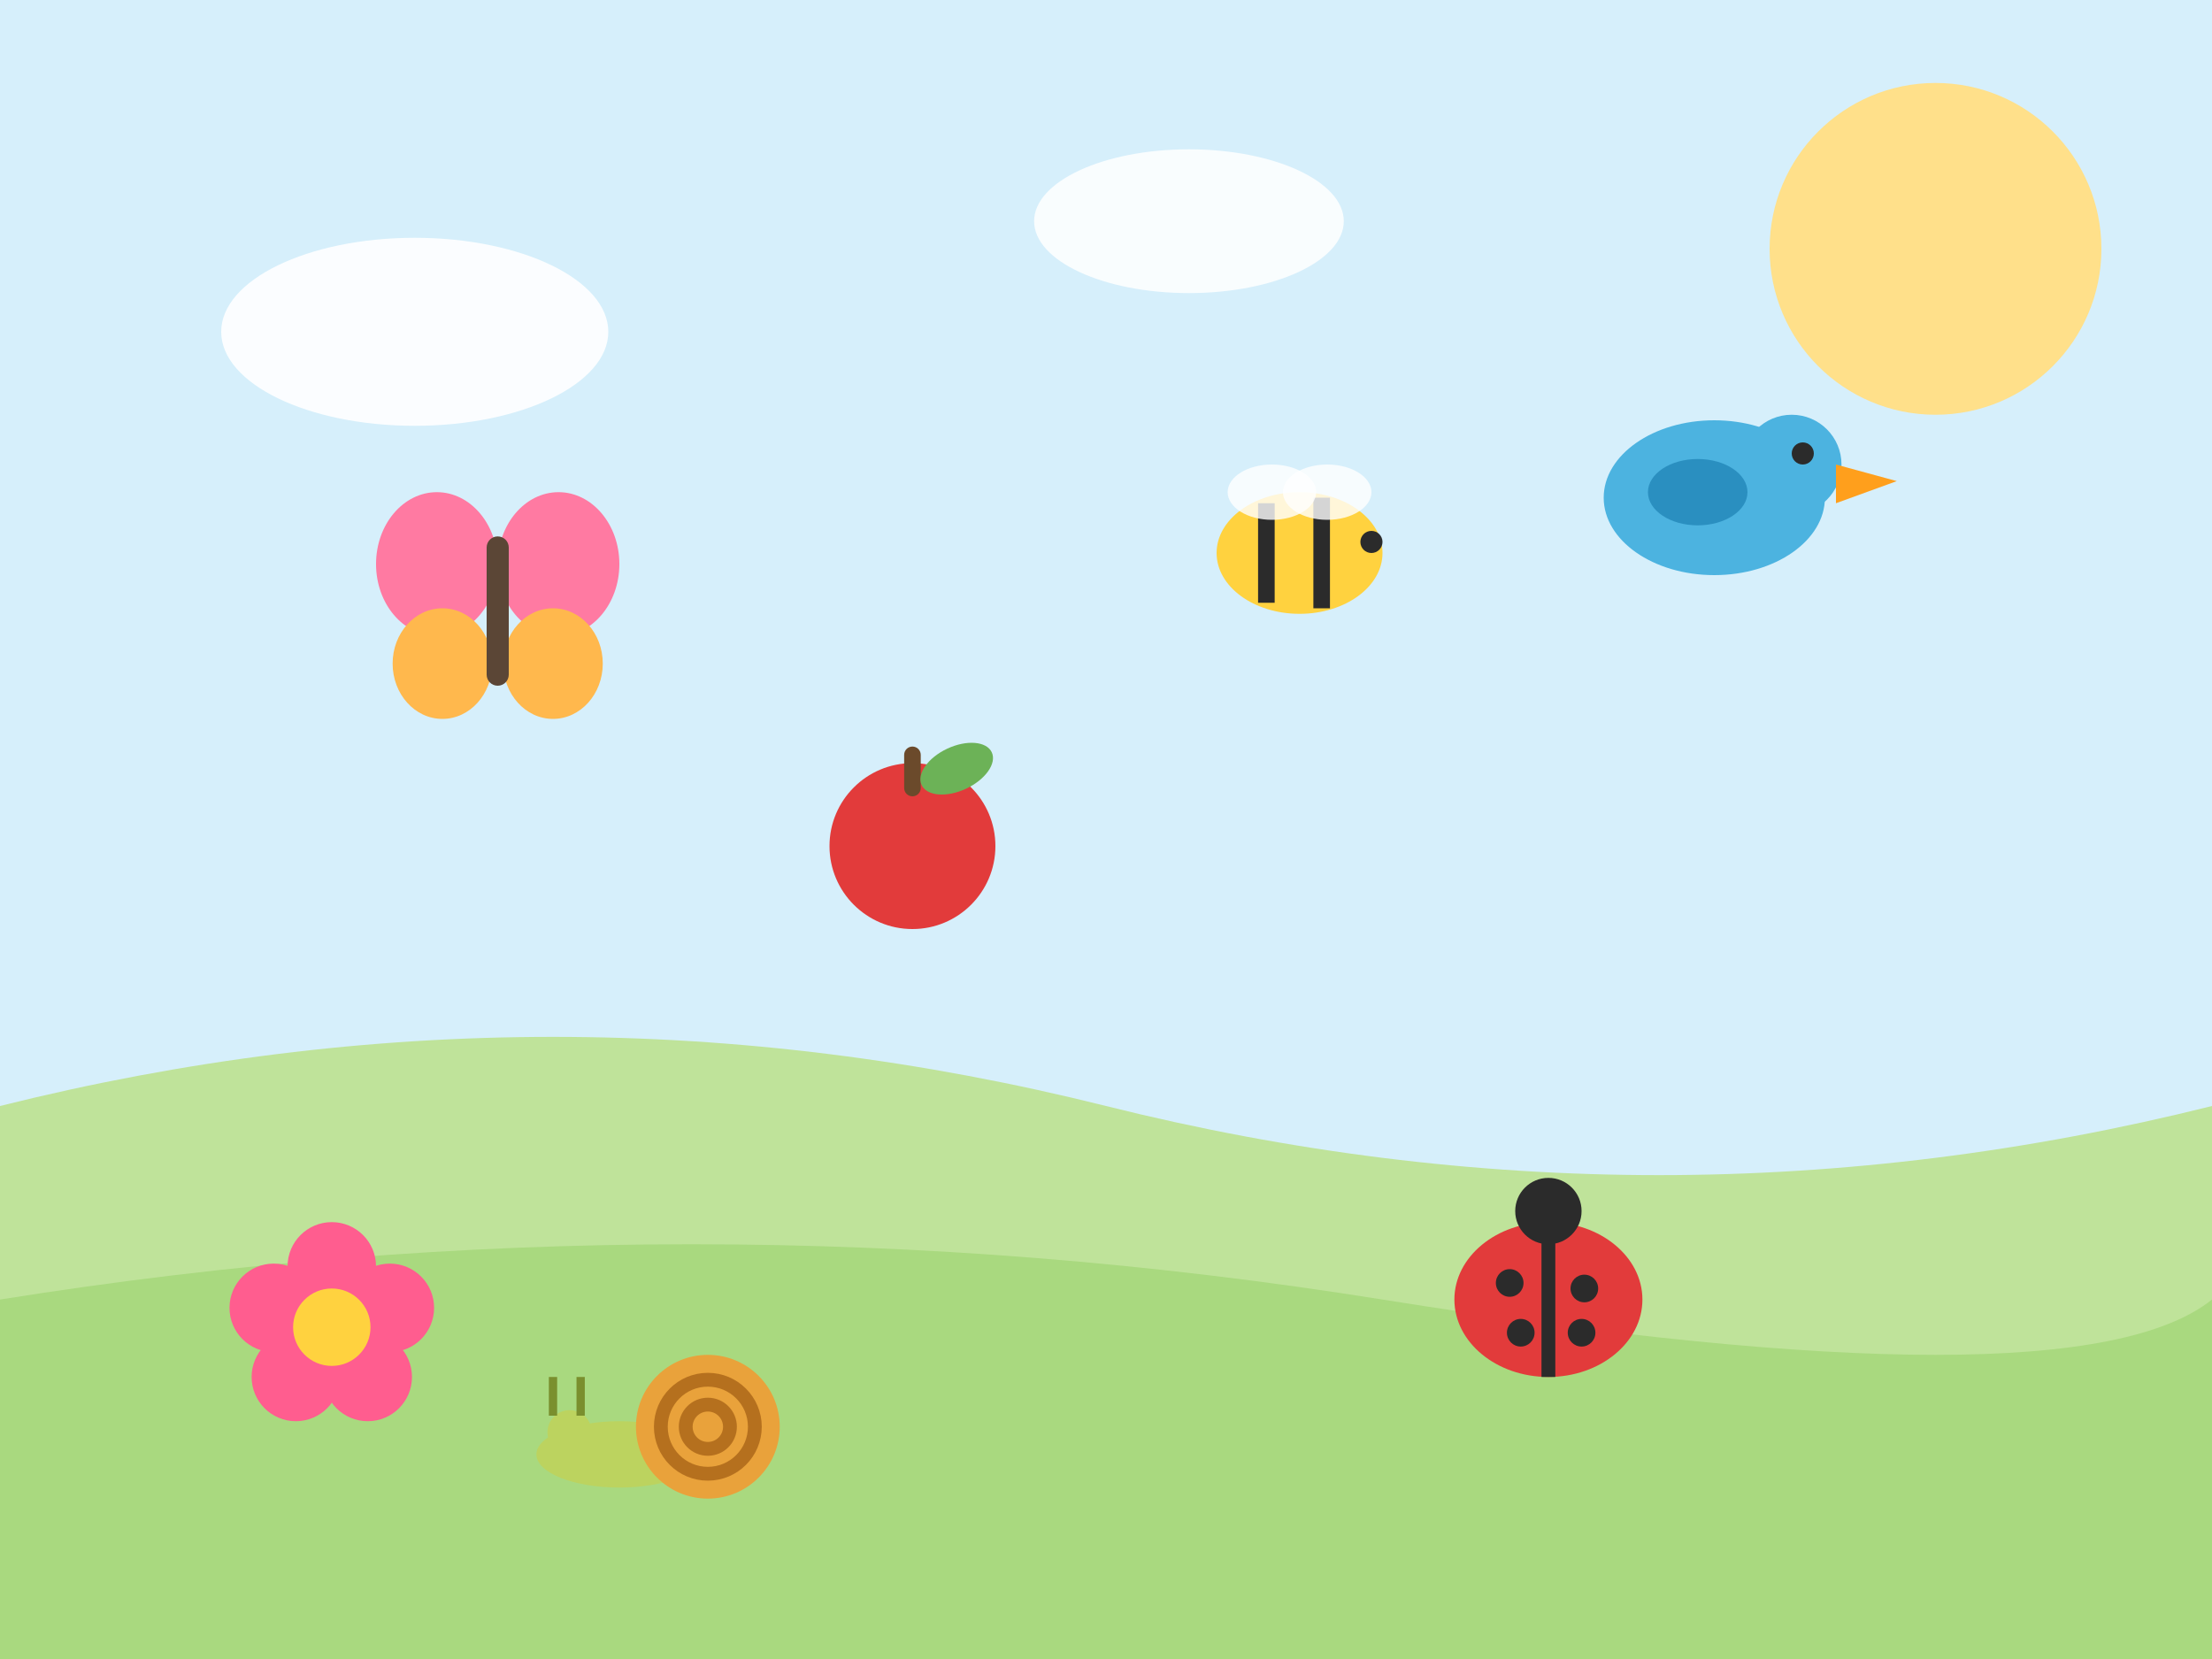
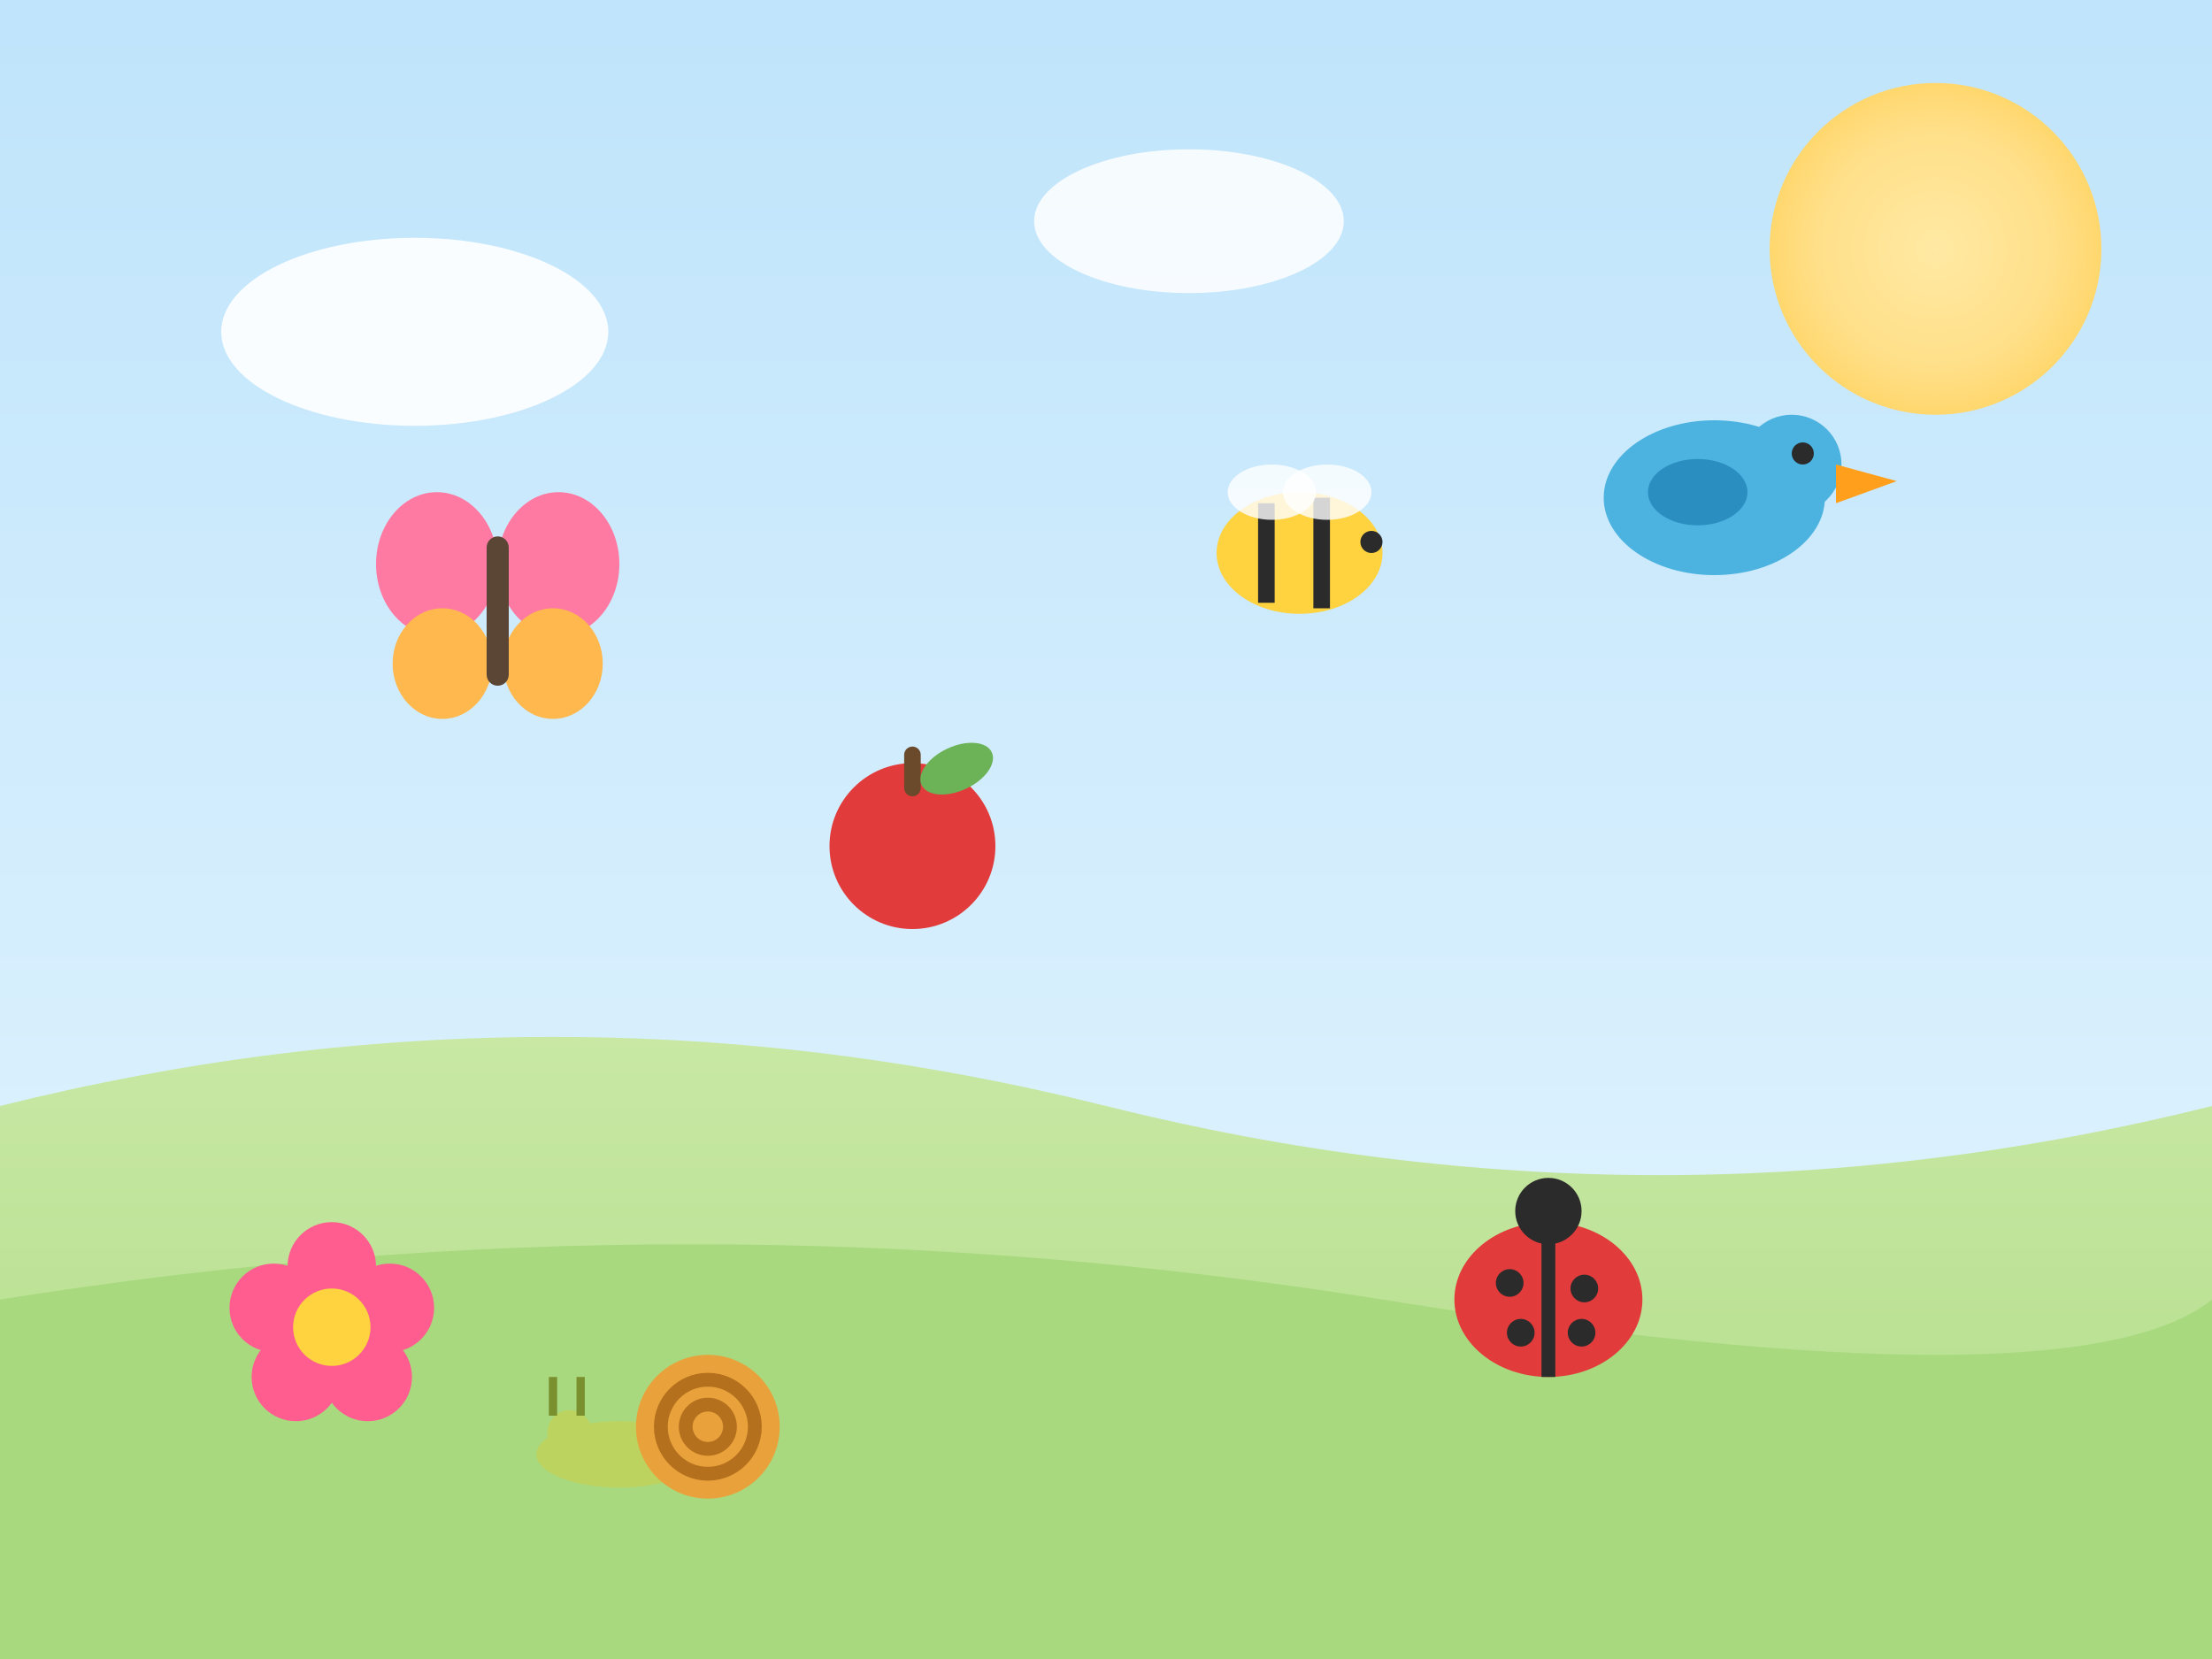
<svg xmlns="http://www.w3.org/2000/svg" viewBox="0 0 800 600">
-   <rect x="0" y="0" width="800" height="600" fill="#d6effb" />
-   <circle cx="700" cy="90" r="60" fill="#ffe08a" />
-   <path d="M0 400 Q200 350 400 400 T800 400 V600 H0 Z" fill="#bfe39a" />
+   <defs>
+     <linearGradient id="sky" x1="0" y1="0" x2="0" y2="1">
+       <stop offset="0" stop-color="#bfe4fb" />
+       <stop offset="1" stop-color="#e6f6ff" />
+     </linearGradient>
+     <linearGradient id="grass" x1="0" y1="0" x2="0" y2="1">
+       <stop offset="0" stop-color="#c8e8a4" />
+       <stop offset="1" stop-color="#aedb85" />
+     </linearGradient>
+     <radialGradient id="sunGlow">
+       <stop offset="0" stop-color="#ffe9a3" />
+       <stop offset="0.7" stop-color="#ffe08a" />
+       <stop offset="1" stop-color="#ffd76e" />
+     </radialGradient>
+   </defs>
+   <rect x="0" y="0" width="800" height="600" fill="url(#sky)" />
+   <circle cx="700" cy="90" r="60" fill="url(#sunGlow)" />
+   <path d="M0 400 Q200 350 400 400 T800 400 V600 H0 Z" fill="url(#grass)" />
  <path d="M0 470 Q250 430 500 470 T800 470 V600 H0 Z" fill="#a9d97f" />
  <ellipse cx="150" cy="120" rx="70" ry="34" fill="#ffffff" opacity="0.9" />
  <ellipse cx="430" cy="80" rx="56" ry="26" fill="#ffffff" opacity="0.85" />
  <g class="find" data-name="Butterfly" transform="translate(180 220)">
    <ellipse cx="-22" cy="-16" rx="22" ry="26" fill="#ff7aa2" />
    <ellipse cx="22" cy="-16" rx="22" ry="26" fill="#ff7aa2" />
    <ellipse cx="-20" cy="20" rx="18" ry="20" fill="#ffb84d" />
    <ellipse cx="20" cy="20" rx="18" ry="20" fill="#ffb84d" />
    <rect x="-4" y="-26" width="8" height="54" rx="4" fill="#5b4636" />
  </g>
  <g class="find" data-name="Ladybug" transform="translate(560 470)">
    <ellipse cx="0" cy="0" rx="34" ry="28" fill="#e23b3b" />
    <path d="M0 -28 V28" stroke="#2b2b2b" stroke-width="5" />
    <circle cx="-14" cy="-6" r="5" fill="#2b2b2b" />
    <circle cx="13" cy="-4" r="5" fill="#2b2b2b" />
    <circle cx="-10" cy="12" r="5" fill="#2b2b2b" />
    <circle cx="12" cy="12" r="5" fill="#2b2b2b" />
    <circle cx="0" cy="-32" r="12" fill="#2b2b2b" />
  </g>
  <g class="find" data-name="Flower" transform="translate(120 480)">
    <circle cx="0" cy="-22" r="16" fill="#ff5d8f" />
    <circle cx="21" cy="-7" r="16" fill="#ff5d8f" />
    <circle cx="13" cy="18" r="16" fill="#ff5d8f" />
    <circle cx="-13" cy="18" r="16" fill="#ff5d8f" />
    <circle cx="-21" cy="-7" r="16" fill="#ff5d8f" />
    <circle cx="0" cy="0" r="14" fill="#ffd23f" />
  </g>
  <g class="find" data-name="Bird" transform="translate(620 180)">
    <ellipse cx="0" cy="0" rx="40" ry="28" fill="#4cb3e0" />
    <circle cx="28" cy="-12" r="18" fill="#4cb3e0" />
    <polygon points="44,-12 66,-6 44,2" fill="#ff9f1c" />
    <circle cx="32" cy="-16" r="4" fill="#2b2b2b" />
    <ellipse cx="-6" cy="-2" rx="18" ry="12" fill="#2a8fc0" />
  </g>
  <g class="find" data-name="Apple" transform="translate(330 300)">
    <circle cx="0" cy="6" r="30" fill="#e23b3b" />
    <rect x="-3" y="-30" width="6" height="18" rx="3" fill="#6b4a2b" />
    <ellipse cx="16" cy="-22" rx="14" ry="8" fill="#6cb257" transform="rotate(-25 16 -22)" />
  </g>
  <g class="find" data-name="Bee" transform="translate(470 200)">
    <ellipse cx="0" cy="0" rx="30" ry="22" fill="#ffd23f" />
    <path d="M-12 -18 V18" stroke="#2b2b2b" stroke-width="6" />
    <path d="M8 -20 V20" stroke="#2b2b2b" stroke-width="6" />
    <ellipse cx="-10" cy="-22" rx="16" ry="10" fill="#ffffff" opacity="0.8" />
    <ellipse cx="10" cy="-22" rx="16" ry="10" fill="#ffffff" opacity="0.8" />
    <circle cx="26" cy="-4" r="4" fill="#2b2b2b" />
  </g>
  <g class="find" data-name="Snail" transform="translate(250 520)">
    <ellipse cx="-26" cy="6" rx="30" ry="12" fill="#bcd35f" />
    <circle cx="-44" cy="-2" r="8" fill="#bcd35f" />
    <path d="M-50 -8 V-22 M-40 -8 V-22" stroke="#7a8f2e" stroke-width="3" />
    <circle cx="6" cy="-4" r="26" fill="#e9a23b" />
    <circle cx="6" cy="-4" r="17" fill="none" stroke="#b5701e" stroke-width="5" />
    <circle cx="6" cy="-4" r="8" fill="none" stroke="#b5701e" stroke-width="5" />
  </g>
</svg>
